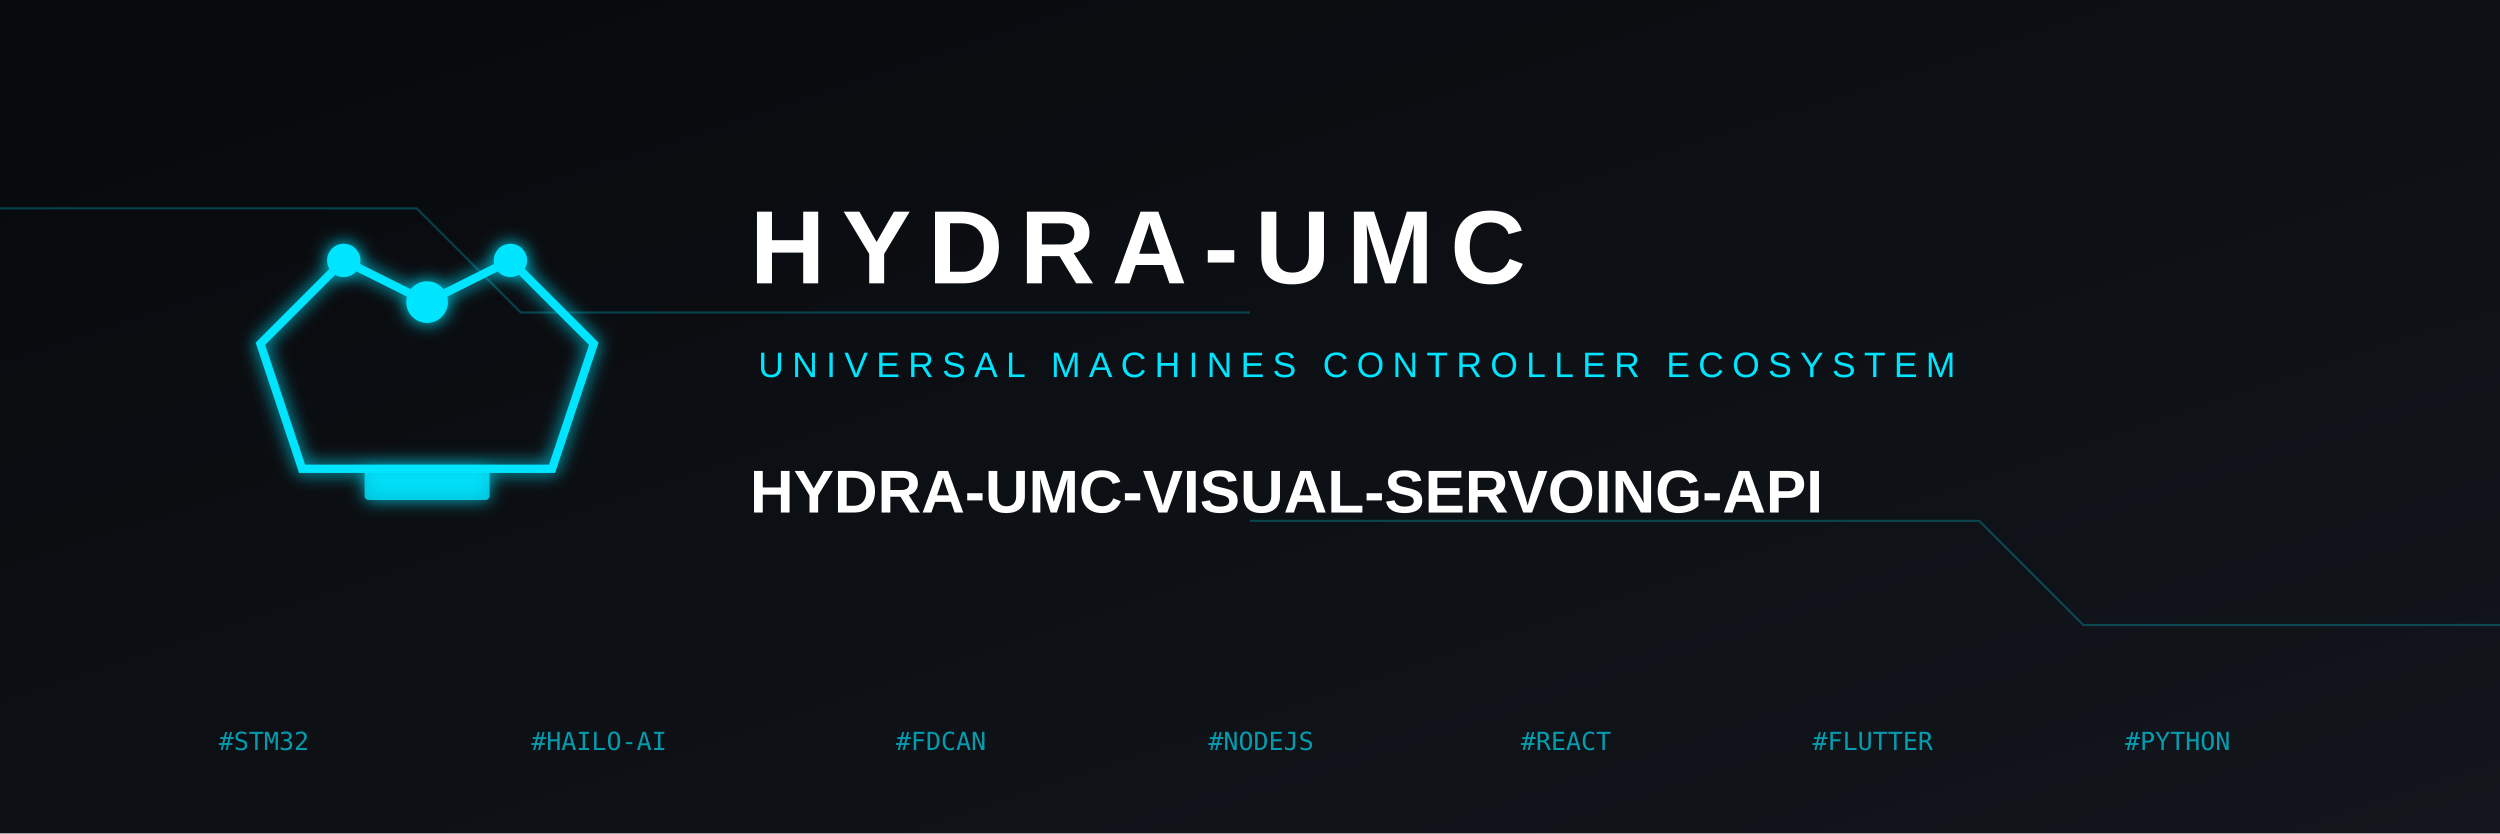
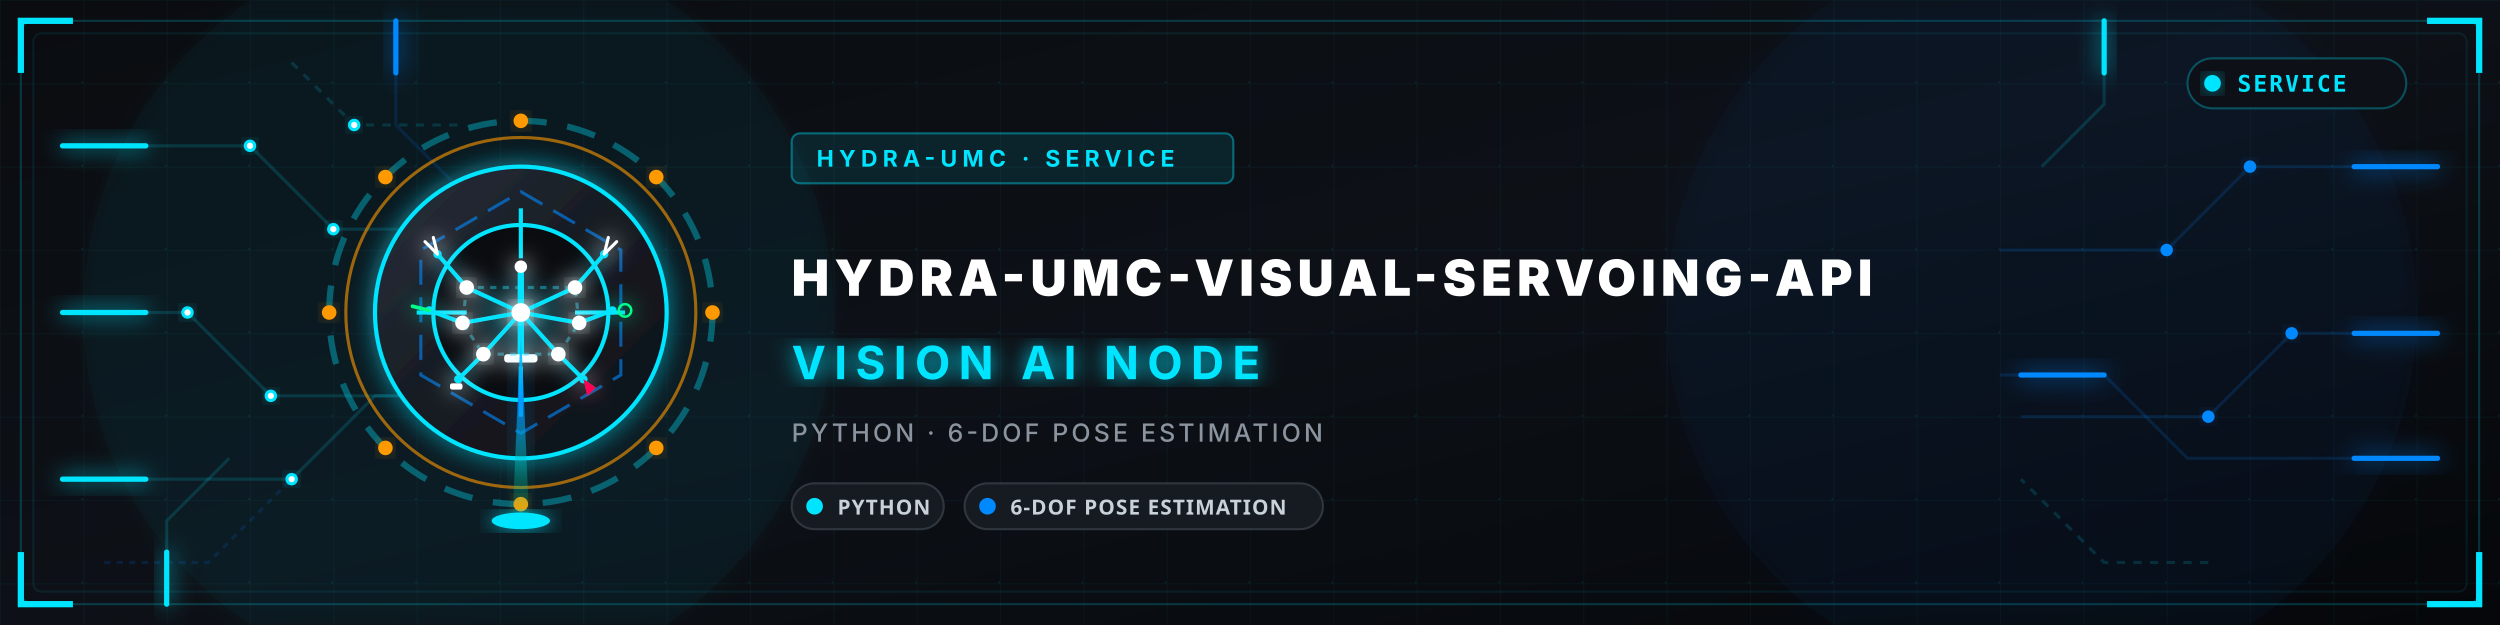
- <svg xmlns="http://www.w3.org/2000/svg" viewBox="0 0 1200 400" role="img" aria-labelledby="title desc">
+ <svg xmlns="http://www.w3.org/2000/svg" viewBox="0 0 1200 300" width="100%" height="100%">
  <defs>
-     <linearGradient id="bg" x1="0%" y1="0%" x2="100%" y2="100%">
-       <stop stop-color="#07090C" />
-       <stop offset="1" stop-color="#12161C" />
-     </linearGradient>
-     <filter id="g">
-       <feGaussianBlur stdDeviation="4" result="b" />
+     <linearGradient id="bgGlow" x1="0%" y1="0%" x2="100%" y2="100%">
+       <stop offset="0%" stop-color="#0A0C10" />
+       <stop offset="50%" stop-color="#0D1117" />
+       <stop offset="100%" stop-color="#05070A" />
+     </linearGradient>
+     <linearGradient id="cyanGlow" x1="0%" y1="0%" x2="100%" y2="0%">
+       <stop offset="0%" stop-color="#00E5FF" stop-opacity="0.8" />
+       <stop offset="100%" stop-color="#0088FF" stop-opacity="0.9" />
+     </linearGradient>
+     <linearGradient id="hydraCyanGlow" x1="0%" y1="0%" x2="100%" y2="100%">
+       <stop offset="0%" stop-color="#00F0FF" />
+       <stop offset="100%" stop-color="#0077FF" />
+     </linearGradient>
+     <linearGradient id="laserBeam" x1="0%" y1="0%" x2="0%" y2="100%">
+       <stop offset="0%" stop-color="#00E5FF" stop-opacity="1" />
+       <stop offset="40%" stop-color="#0088FF" stop-opacity="0.8" />
+       <stop offset="100%" stop-color="#00FF88" stop-opacity="0" />
+     </linearGradient>
+     <linearGradient id="metalGradient" x1="0%" y1="0%" x2="100%" y2="100%">
+       <stop offset="0%" stop-color="#2A303C" />
+       <stop offset="50%" stop-color="#161B22" />
+       <stop offset="100%" stop-color="#0D1117" />
+     </linearGradient>
+     <filter id="glowCyan" x="-20%" y="-20%" width="140%" height="140%">
+       <feGaussianBlur stdDeviation="5" result="blur" />
      <feMerge>
-         <feMergeNode in="b" />
+         <feMergeNode in="blur" />
        <feMergeNode in="SourceGraphic" />
      </feMerge>
    </filter>
+     <filter id="glowBlue" x="-20%" y="-20%" width="140%" height="140%">
+       <feGaussianBlur stdDeviation="6" result="blur" />
+       <feMerge>
+         <feMergeNode in="blur" />
+         <feMergeNode in="SourceGraphic" />
+       </feMerge>
+     </filter>
+     <filter id="glowBeam" x="-30%" y="-30%" width="160%" height="160%">
+       <feGaussianBlur stdDeviation="8" result="blur" />
+       <feMerge>
+         <feMergeNode in="blur" />
+         <feMergeNode in="SourceGraphic" />
+       </feMerge>
+     </filter>
+     <pattern id="cyberGrid" width="40" height="40" patternUnits="userSpaceOnUse">
+       <path d="M 40 0 L 0 0 0 40" fill="none" stroke="#00E5FF" stroke-opacity="0.04" stroke-width="1" />
+       <circle cx="40" cy="40" r="1" fill="#00E5FF" fill-opacity="0.1" />
+     </pattern>
+     <g id="pcbNode">
+       <circle cx="0" cy="0" r="3" fill="#00E5FF" filter="url(#glowCyan)" />
+       <circle cx="0" cy="0" r="1.5" fill="#FFFFFF" />
+     </g>
  </defs>
-   <rect width="1200" height="400" fill="url(#bg)" />
-   <g fill="none" stroke="#00E5FF" stroke-width="1" opacity=".25">
-     <path d="M0 100H200L250 150H600" />
-     <path d="M1200 300H1000L950 250H600" />
-   </g>
-   <g transform="translate(205 185)" filter="url(#g)">
-     <path d="M-60,40 -80,-20 -40,-60 0,-40 40,-60 80,-20 60,40Z" fill="none" stroke="#00E5FF" stroke-width="4" />
-     <circle cy="-40" r="10" fill="#00E5FF" />
-     <circle cx="-40" cy="-60" r="8" fill="#00E5FF" />
-     <circle cx="40" cy="-60" r="8" fill="#00E5FF" />
-     <rect x="-30" y="40" width="60" height="15" rx="2" fill="#00E5FF" opacity=".8" />
-   </g>
-   <text x="360" y="136" font-family="Arial,sans-serif" font-size="50" font-weight="bold" fill="#FFF" letter-spacing="8">HYDRA-UMC</text>
-   <text x="364" y="181" font-family="Arial,sans-serif" font-size="17" fill="#00E5FF" letter-spacing="4">UNIVERSAL MACHINES CONTROLLER ECOSYSTEM</text>
-   <text x="360" y="246" font-family="Arial,sans-serif" font-size="29" font-weight="bold" fill="#FFF">HYDRA-UMC-VISUAL-SERVOING-API</text>
-   <g font-family="monospace" font-size="12" fill="#00E5FF" opacity=".65">
-     <text x="105" y="360">#STM32</text>
-     <text x="255" y="360">#HAILO-AI</text>
-     <text x="430" y="360">#FDCAN</text>
-     <text x="580" y="360">#NODEJS</text>
-     <text x="730" y="360">#REACT</text>
-     <text x="870" y="360">#FLUTTER</text>
-     <text x="1020" y="360">#PYTHON</text>
+   <rect width="1200" height="300" fill="url(#bgGlow)" />
+   <rect width="1200" height="300" fill="url(#cyberGrid)" />
+   <circle cx="220" cy="150" r="180" fill="#00E5FF" fill-opacity="0.03" filter="url(#glowCyan)">
+     <animate attributeName="fill-opacity" values="0.02;0.05;0.02" dur="6s" repeatCount="indefinite" />
+   </circle>
+   <circle cx="980" cy="150" r="180" fill="#0077FF" fill-opacity="0.03" filter="url(#glowBlue)">
+     <animate attributeName="fill-opacity" values="0.02;0.05;0.02" dur="6s" repeatCount="indefinite" />
+   </circle>
+   <rect x="10" y="10" width="1180" height="280" fill="none" stroke="#00E5FF" stroke-opacity="0.2" stroke-width="1" rx="6" />
+   <rect x="16" y="16" width="1168" height="268" fill="none" stroke="#00E5FF" stroke-opacity="0.08" stroke-width="1" rx="4" />
+   <path d="M 10 35 L 10 10 L 35 10" fill="none" stroke="#00E5FF" stroke-width="3">
+     <animate attributeName="stroke-opacity" values="0.6;1;0.6" dur="3s" repeatCount="indefinite" />
+   </path>
+   <path d="M 1190 35 L 1190 10 L 1165 10" fill="none" stroke="#00E5FF" stroke-width="3">
+     <animate attributeName="stroke-opacity" values="0.6;1;0.6" dur="3s" repeatCount="indefinite" />
+   </path>
+   <path d="M 10 265 L 10 290 L 35 290" fill="none" stroke="#00E5FF" stroke-width="3">
+     <animate attributeName="stroke-opacity" values="0.6;1;0.6" dur="3s" repeatCount="indefinite" />
+   </path>
+   <path d="M 1190 265 L 1190 290 L 1165 290" fill="none" stroke="#00E5FF" stroke-width="3">
+     <animate attributeName="stroke-opacity" values="0.6;1;0.6" dur="3s" repeatCount="indefinite" />
+   </path>
+   <g stroke="#00E5FF" stroke-opacity="0.15" stroke-width="1.5" fill="none">
+     <path d="M 30 70 L 120 70 L 160 110 L 240 110" />
+     <path d="M 30 150 L 90 150 L 130 190 L 220 190" />
+     <path d="M 30 230 L 140 230 L 180 190 L 210 190" />
+     <path d="M 80 290 L 80 250 L 110 220" />
+     <path d="M 190 10 L 190 60 L 220 90" stroke="#0077FF" stroke-opacity="0.15" />
+     <path d="M 140 30 L 170 60 L 220 60" stroke-dasharray="4,4" />
+     <path d="M 50 270 L 100 270 L 140 230" stroke="#0077FF" stroke-opacity="0.15" stroke-dasharray="3,3" />
+   </g>
+   <g fill="none" stroke-linecap="round" stroke-linejoin="round">
+     <path d="M 30 70 L 120 70 L 160 110 L 240 110" stroke="#00E5FF" stroke-width="2.5" stroke-dasharray="40, 240" filter="url(#glowCyan)">
+       <animate attributeName="stroke-dashoffset" values="280;0" dur="3s" repeatCount="indefinite" />
+     </path>
+     <path d="M 30 150 L 90 150 L 130 190 L 220 190" stroke="#00E5FF" stroke-width="2.5" stroke-dasharray="40, 220" filter="url(#glowCyan)">
+       <animate attributeName="stroke-dashoffset" values="260;0" dur="3.5s" repeatCount="indefinite" />
+     </path>
+     <path d="M 30 230 L 140 230 L 180 190 L 210 190" stroke="#00E5FF" stroke-width="2.5" stroke-dasharray="40, 230" filter="url(#glowCyan)">
+       <animate attributeName="stroke-dashoffset" values="270;0" dur="3.2s" repeatCount="indefinite" />
+     </path>
+     <path d="M 80 290 L 80 250 L 110 220" stroke="#00E5FF" stroke-width="2.5" stroke-dasharray="25, 100" filter="url(#glowCyan)">
+       <animate attributeName="stroke-dashoffset" values="125;0" dur="2.5s" repeatCount="indefinite" />
+     </path>
+     <path d="M 190 10 L 190 60 L 220 90" stroke="#0088FF" stroke-width="2.5" stroke-dasharray="25, 90" filter="url(#glowBlue)">
+       <animate attributeName="stroke-dashoffset" values="115;0" dur="2.8s" repeatCount="indefinite" />
+     </path>
+   </g>
+   <use href="#pcbNode" x="120" y="70" />
+   <use href="#pcbNode" x="160" y="110" />
+   <use href="#pcbNode" x="90" y="150" />
+   <use href="#pcbNode" x="130" y="190" />
+   <use href="#pcbNode" x="140" y="230" />
+   <use href="#pcbNode" x="170" y="60" />
+   <g stroke="#0088FF" stroke-opacity="0.15" stroke-width="1.5" fill="none">
+     <path d="M 1170 80 L 1080 80 L 1040 120 L 960 120" />
+     <path d="M 1170 160 L 1100 160 L 1060 200 L 970 200" />
+     <path d="M 1170 220 L 1050 220 L 1010 180 M 1010 180 L 960 180" />
+     <path d="M 1010 10 L 1010 50 L 980 80" stroke="#00E5FF" stroke-opacity="0.15" />
+     <path d="M 1060 270 L 1010 270 L 970 230" stroke="#00E5FF" stroke-opacity="0.15" stroke-dasharray="4,4" />
+   </g>
+   <g fill="none" stroke-linecap="round" stroke-linejoin="round">
+     <path d="M 1170 80 L 1080 80 L 1040 120 L 960 120" stroke="#0088FF" stroke-width="2.5" stroke-dasharray="40, 230" filter="url(#glowBlue)">
+       <animate attributeName="stroke-dashoffset" values="0;270" dur="3.5s" repeatCount="indefinite" />
+     </path>
+     <path d="M 1170 160 L 1100 160 L 1060 200 L 970 200" stroke="#0088FF" stroke-width="2.5" stroke-dasharray="40, 240" filter="url(#glowBlue)">
+       <animate attributeName="stroke-dashoffset" values="0;280" dur="3.8s" repeatCount="indefinite" />
+     </path>
+     <path d="M 1170 220 L 1050 220 L 1010 180 M 1010 180 L 960 180" stroke="#0088FF" stroke-width="2.5" stroke-dasharray="40, 250" filter="url(#glowBlue)">
+       <animate attributeName="stroke-dashoffset" values="0;290" dur="4s" repeatCount="indefinite" />
+     </path>
+     <path d="M 1010 10 L 1010 50 L 980 80" stroke="#00E5FF" stroke-width="2.5" stroke-dasharray="25, 95" filter="url(#glowCyan)">
+       <animate attributeName="stroke-dashoffset" values="0;120" dur="2.6s" repeatCount="indefinite" />
+     </path>
+   </g>
+   <circle cx="1080" cy="80" r="3" fill="#0088FF" filter="url(#glowBlue)" />
+   <circle cx="1040" cy="120" r="3" fill="#0088FF" filter="url(#glowBlue)" />
+   <circle cx="1100" cy="160" r="3" fill="#0088FF" filter="url(#glowBlue)" />
+   <circle cx="1060" cy="200" r="3" fill="#0088FF" filter="url(#glowBlue)" />
+   <g transform="translate(250, 150)">
+     <g>
+       <circle cx="0" cy="0" r="92" fill="none" stroke="#00E5FF" stroke-opacity="0.35" stroke-width="3" stroke-dasharray="14,10" />
+       <circle cx="0" cy="0" r="84" fill="none" stroke="#FF9900" stroke-opacity="0.6" stroke-width="1.5" />
+       <circle cx="92" cy="0" r="3.5" fill="#FF9900" filter="url(#glowBlue)" />
+       <circle cx="65" cy="65" r="3.5" fill="#FF9900" filter="url(#glowBlue)" />
+       <circle cx="0" cy="92" r="3.5" fill="#FF9900" filter="url(#glowBlue)" />
+       <circle cx="-65" cy="65" r="3.5" fill="#FF9900" filter="url(#glowBlue)" />
+       <circle cx="-92" cy="0" r="3.5" fill="#FF9900" filter="url(#glowBlue)" />
+       <circle cx="-65" cy="-65" r="3.5" fill="#FF9900" filter="url(#glowBlue)" />
+       <circle cx="0" cy="-92" r="3.5" fill="#FF9900" filter="url(#glowBlue)" />
+       <circle cx="65" cy="-65" r="3.5" fill="#FF9900" filter="url(#glowBlue)" />
+       <animateTransform attributeName="transform" type="rotate" from="0 0 0" to="360 0 0" dur="25s" repeatCount="indefinite" />
+     </g>
+     <circle cx="0" cy="0" r="70" fill="url(#metalGradient)" stroke="#00E5FF" stroke-width="2" filter="url(#glowCyan)" />
+     <g>
+       <polygon points="0,-58 48,-30 48,30 0,58 -48,30 -48,-30" fill="none" stroke="#0088FF" stroke-width="1.5" stroke-dasharray="12,6" opacity="0.6" />
+       <animateTransform attributeName="transform" type="rotate" from="360 0 0" to="0 0 0" dur="18s" repeatCount="indefinite" />
+     </g>
+     <circle cx="0" cy="0" r="42" fill="#0A0C10" stroke="#00E5FF" stroke-width="2" />
+     <line x1="-50" y1="0" x2="-26" y2="0" stroke="#00E5FF" stroke-width="2" />
+     <line x1="26" y1="0" x2="50" y2="0" stroke="#00E5FF" stroke-width="2" />
+     <line x1="0" y1="-50" x2="0" y2="-26" stroke="#00E5FF" stroke-width="2" />
+     <line x1="0" y1="26" x2="0" y2="50" stroke="#00E5FF" stroke-width="2" />
+     <g id="hydra8ArmSystem" filter="url(#glowCyan)">
+       <line x1="0" y1="0" x2="0" y2="22" stroke="#00E5FF" stroke-width="3" stroke-linecap="round" />
+       <rect x="-8" y="20" width="16" height="4" rx="1.5" fill="#FFFFFF" />
+       <line x1="0" y1="0" x2="0" y2="-22" stroke="#00E5FF" stroke-width="3" stroke-linecap="round" />
+       <circle cx="0" cy="-22" r="3" fill="#FFFFFF" />
+       <path d="M -26 -12 L -28 5 L -18 20 L 18 20 L 28 5 L 26 -12 Z" fill="none" stroke="#00E5FF" stroke-width="1.5" stroke-dasharray="3,3" opacity="0.4" />
+       <path d="M 0 0 L -26 -12 M 0 0 L -28 5 M 0 0 L -18 20 M 0 0 L 18 20 M 0 0 L 28 5 M 0 0 L 26 -12" stroke="#00E5FF" stroke-width="2" stroke-linecap="round" />
+       <g transform="translate(-26, -12)">
+         <g>
+           <animateTransform attributeName="transform" type="rotate" values="-25;15;-25" dur="3.4s" repeatCount="indefinite" />
+           <line x1="0" y1="0" x2="-14" y2="-16" stroke="#00E5FF" stroke-width="2" stroke-linecap="round" />
+           <circle cx="-14" cy="-16" r="2" fill="#00E5FF" />
+           <g transform="translate(-14, -16)">
+             <animateTransform attributeName="transform" type="rotate" values="30;-20;30" dur="3.4s" repeatCount="indefinite" />
+             <path d="M 0 0 L -6 -6 M 0 0 L -2 -8" stroke="#FFFFFF" stroke-width="1.5" stroke-linecap="round" />
+           </g>
+         </g>
+       </g>
+       <g transform="translate(-28, 5)">
+         <g>
+           <animateTransform attributeName="transform" type="rotate" values="-18;22;-18" dur="4.0s" repeatCount="indefinite" />
+           <line x1="0" y1="0" x2="-16" y2="-6" stroke="#00E5FF" stroke-width="2" stroke-linecap="round" />
+           <circle cx="-16" cy="-6" r="2" fill="#00E5FF" />
+           <g transform="translate(-16, -6)">
+             <animateTransform attributeName="transform" type="rotate" values="-25;25;-25" dur="4.0s" repeatCount="indefinite" />
+             <line x1="0" y1="0" x2="-8" y2="-2" stroke="#00FF88" stroke-width="1.8" stroke-linecap="round" />
+           </g>
+         </g>
+       </g>
+       <g transform="translate(-18, 20)">
+         <g>
+           <animateTransform attributeName="transform" type="rotate" values="-15;20;-15" dur="4.5s" repeatCount="indefinite" />
+           <line x1="0" y1="0" x2="-12" y2="12" stroke="#00E5FF" stroke-width="2" stroke-linecap="round" />
+           <circle cx="-12" cy="12" r="2" fill="#00E5FF" />
+           <g transform="translate(-12, 12)">
+             <animateTransform attributeName="transform" type="rotate" values="20;-15;20" dur="4.5s" repeatCount="indefinite" />
+             <rect x="-4" y="2" width="6" height="3" rx="1" fill="#FFFFFF" />
+           </g>
+         </g>
+       </g>
+       <g transform="translate(18, 20)">
+         <g>
+           <animateTransform attributeName="transform" type="rotate" values="15;-20;15" dur="4.2s" repeatCount="indefinite" />
+           <line x1="0" y1="0" x2="12" y2="12" stroke="#00E5FF" stroke-width="2" stroke-linecap="round" />
+           <circle cx="12" cy="12" r="2" fill="#00E5FF" />
+           <g transform="translate(12, 12)">
+             <animateTransform attributeName="transform" type="rotate" values="-20;15;-20" dur="4.2s" repeatCount="indefinite" />
+             <polygon points="0,0 6,4 2,8" fill="#FF0055" />
+           </g>
+         </g>
+       </g>
+       <g transform="translate(28, 5)">
+         <g>
+           <animateTransform attributeName="transform" type="rotate" values="22;-18;22" dur="3.8s" repeatCount="indefinite" />
+           <line x1="0" y1="0" x2="16" y2="-6" stroke="#00E5FF" stroke-width="2" stroke-linecap="round" />
+           <circle cx="16" cy="-6" r="2" fill="#00E5FF" />
+           <g transform="translate(16, -6)">
+             <animateTransform attributeName="transform" type="rotate" values="20;-20;20" dur="3.8s" repeatCount="indefinite" />
+             <circle cx="6" cy="0" r="3" fill="none" stroke="#00FF88" stroke-width="1.2" />
+           </g>
+         </g>
+       </g>
+       <g transform="translate(26, -12)">
+         <g>
+           <animateTransform attributeName="transform" type="rotate" values="25;-15;25" dur="3.2s" repeatCount="indefinite" />
+           <line x1="0" y1="0" x2="14" y2="-16" stroke="#00E5FF" stroke-width="2" stroke-linecap="round" />
+           <circle cx="14" cy="-16" r="2" fill="#00E5FF" />
+           <g transform="translate(14, -16)">
+             <animateTransform attributeName="transform" type="rotate" values="-30;20;-30" dur="3.2s" repeatCount="indefinite" />
+             <path d="M 0 0 L 6 -6 M 0 0 L 2 -8" stroke="#FFFFFF" stroke-width="1.5" stroke-linecap="round" />
+           </g>
+         </g>
+       </g>
+       <circle cx="0" cy="0" r="4.5" fill="#FFFFFF" filter="url(#glowCyan)" />
+       <circle cx="-26" cy="-12" r="3.5" fill="#FFFFFF" filter="url(#glowCyan)" />
+       <circle cx="-28" cy="5" r="3.5" fill="#FFFFFF" filter="url(#glowCyan)" />
+       <circle cx="-18" cy="20" r="3.5" fill="#FFFFFF" filter="url(#glowCyan)" />
+       <circle cx="18" cy="20" r="3.5" fill="#FFFFFF" filter="url(#glowCyan)" />
+       <circle cx="28" cy="5" r="3.5" fill="#FFFFFF" filter="url(#glowCyan)" />
+       <circle cx="26" cy="-12" r="3.5" fill="#FFFFFF" filter="url(#glowCyan)" />
+     </g>
+   </g>
+   <path d="M 250 157 L 246 250 L 254 250 Z" fill="url(#laserBeam)" filter="url(#glowBeam)">
+     <animate attributeName="opacity" values="0.3;1;0.3" dur="1.2s" repeatCount="indefinite" />
+   </path>
+   <ellipse cx="250" cy="250" rx="14" ry="4" fill="#00E5FF" filter="url(#glowCyan)">
+     <animate attributeName="rx" values="10;18;10" dur="1.2s" repeatCount="indefinite" />
+     <animate attributeName="opacity" values="0.4;1;0.4" dur="1.2s" repeatCount="indefinite" />
+   </ellipse>
+   <g transform="translate(380, 0)">
+     <g transform="translate(0, 82)">
+       <rect x="0" y="-18" width="212" height="24" rx="4" fill="#00E5FF" fill-opacity="0.1" stroke="#00E5FF" stroke-opacity="0.4" stroke-width="1">
+         <animate attributeName="stroke-opacity" values="0.3;0.8;0.3" dur="4s" repeatCount="indefinite" />
+       </rect>
+       <text x="12" y="-2" font-family="'Inter', 'Segoe UI', 'Roboto', sans-serif" font-weight="700" font-size="11" fill="#00E5FF" letter-spacing="2.5">HYDRA-UMC · SERVICE</text>
+     </g>
+     <text x="0" y="142" font-family="'Inter', 'Segoe UI', 'Roboto', sans-serif" font-weight="900" font-size="24" fill="#FFFFFF" letter-spacing="2.5">HYDRA-UMC-VISUAL-SERVOING-API</text>
+     <text x="0" y="182" font-family="'Inter', 'Segoe UI', 'Roboto', sans-serif" font-weight="700" font-size="22" fill="#00E5FF" letter-spacing="4" filter="url(#glowCyan)">VISION AI NODE</text>
+     <text x="0" y="212" font-family="'Inter', 'Segoe UI', 'Roboto', sans-serif" font-weight="500" font-size="12" fill="#8B949E" letter-spacing="1.5">PYTHON · 6-DOF POSE ESTIMATION</text>
+     <g transform="translate(0, 232)">
+       <rect x="0" y="0" width="73" height="22" rx="11" fill="#161B22" stroke="#30363D" stroke-width="1" />
+       <circle cx="11" cy="11" r="4" fill="#00E5FF">
+         <animate attributeName="opacity" values="0.5;1;0.5" dur="2.0s" repeatCount="indefinite" />
+       </circle>
+       <text x="22" y="15" font-family="sans-serif" font-weight="600" font-size="10" fill="#C9D1D9" letter-spacing="0.5">PYTHON</text>
+       <rect x="83" y="0" width="172" height="22" rx="11" fill="#161B22" stroke="#30363D" stroke-width="1" />
+       <circle cx="94" cy="11" r="4" fill="#0088FF">
+         <animate attributeName="opacity" values="0.5;1;0.5" dur="2.2s" repeatCount="indefinite" />
+       </circle>
+       <text x="105" y="15" font-family="sans-serif" font-weight="600" font-size="10" fill="#C9D1D9" letter-spacing="0.5">6-DOF POSE ESTIMATION</text>
+     </g>
+   </g>
+   <g transform="translate(1060, 42)">
+     <rect x="-10" y="-14" width="105" height="24" rx="12" fill="#0D1117" stroke="#00E5FF" stroke-opacity="0.3" stroke-width="1" />
+     <circle cx="2" cy="-2" r="4" fill="#00E5FF" filter="url(#glowCyan)">
+       <animate attributeName="opacity" values="0.3;1;0.3" dur="1.5s" repeatCount="indefinite" />
+     </circle>
+     <text x="14" y="2" font-family="monospace" font-weight="700" font-size="11" fill="#00E5FF" letter-spacing="1">SERVICE</text>
  </g>
</svg>
